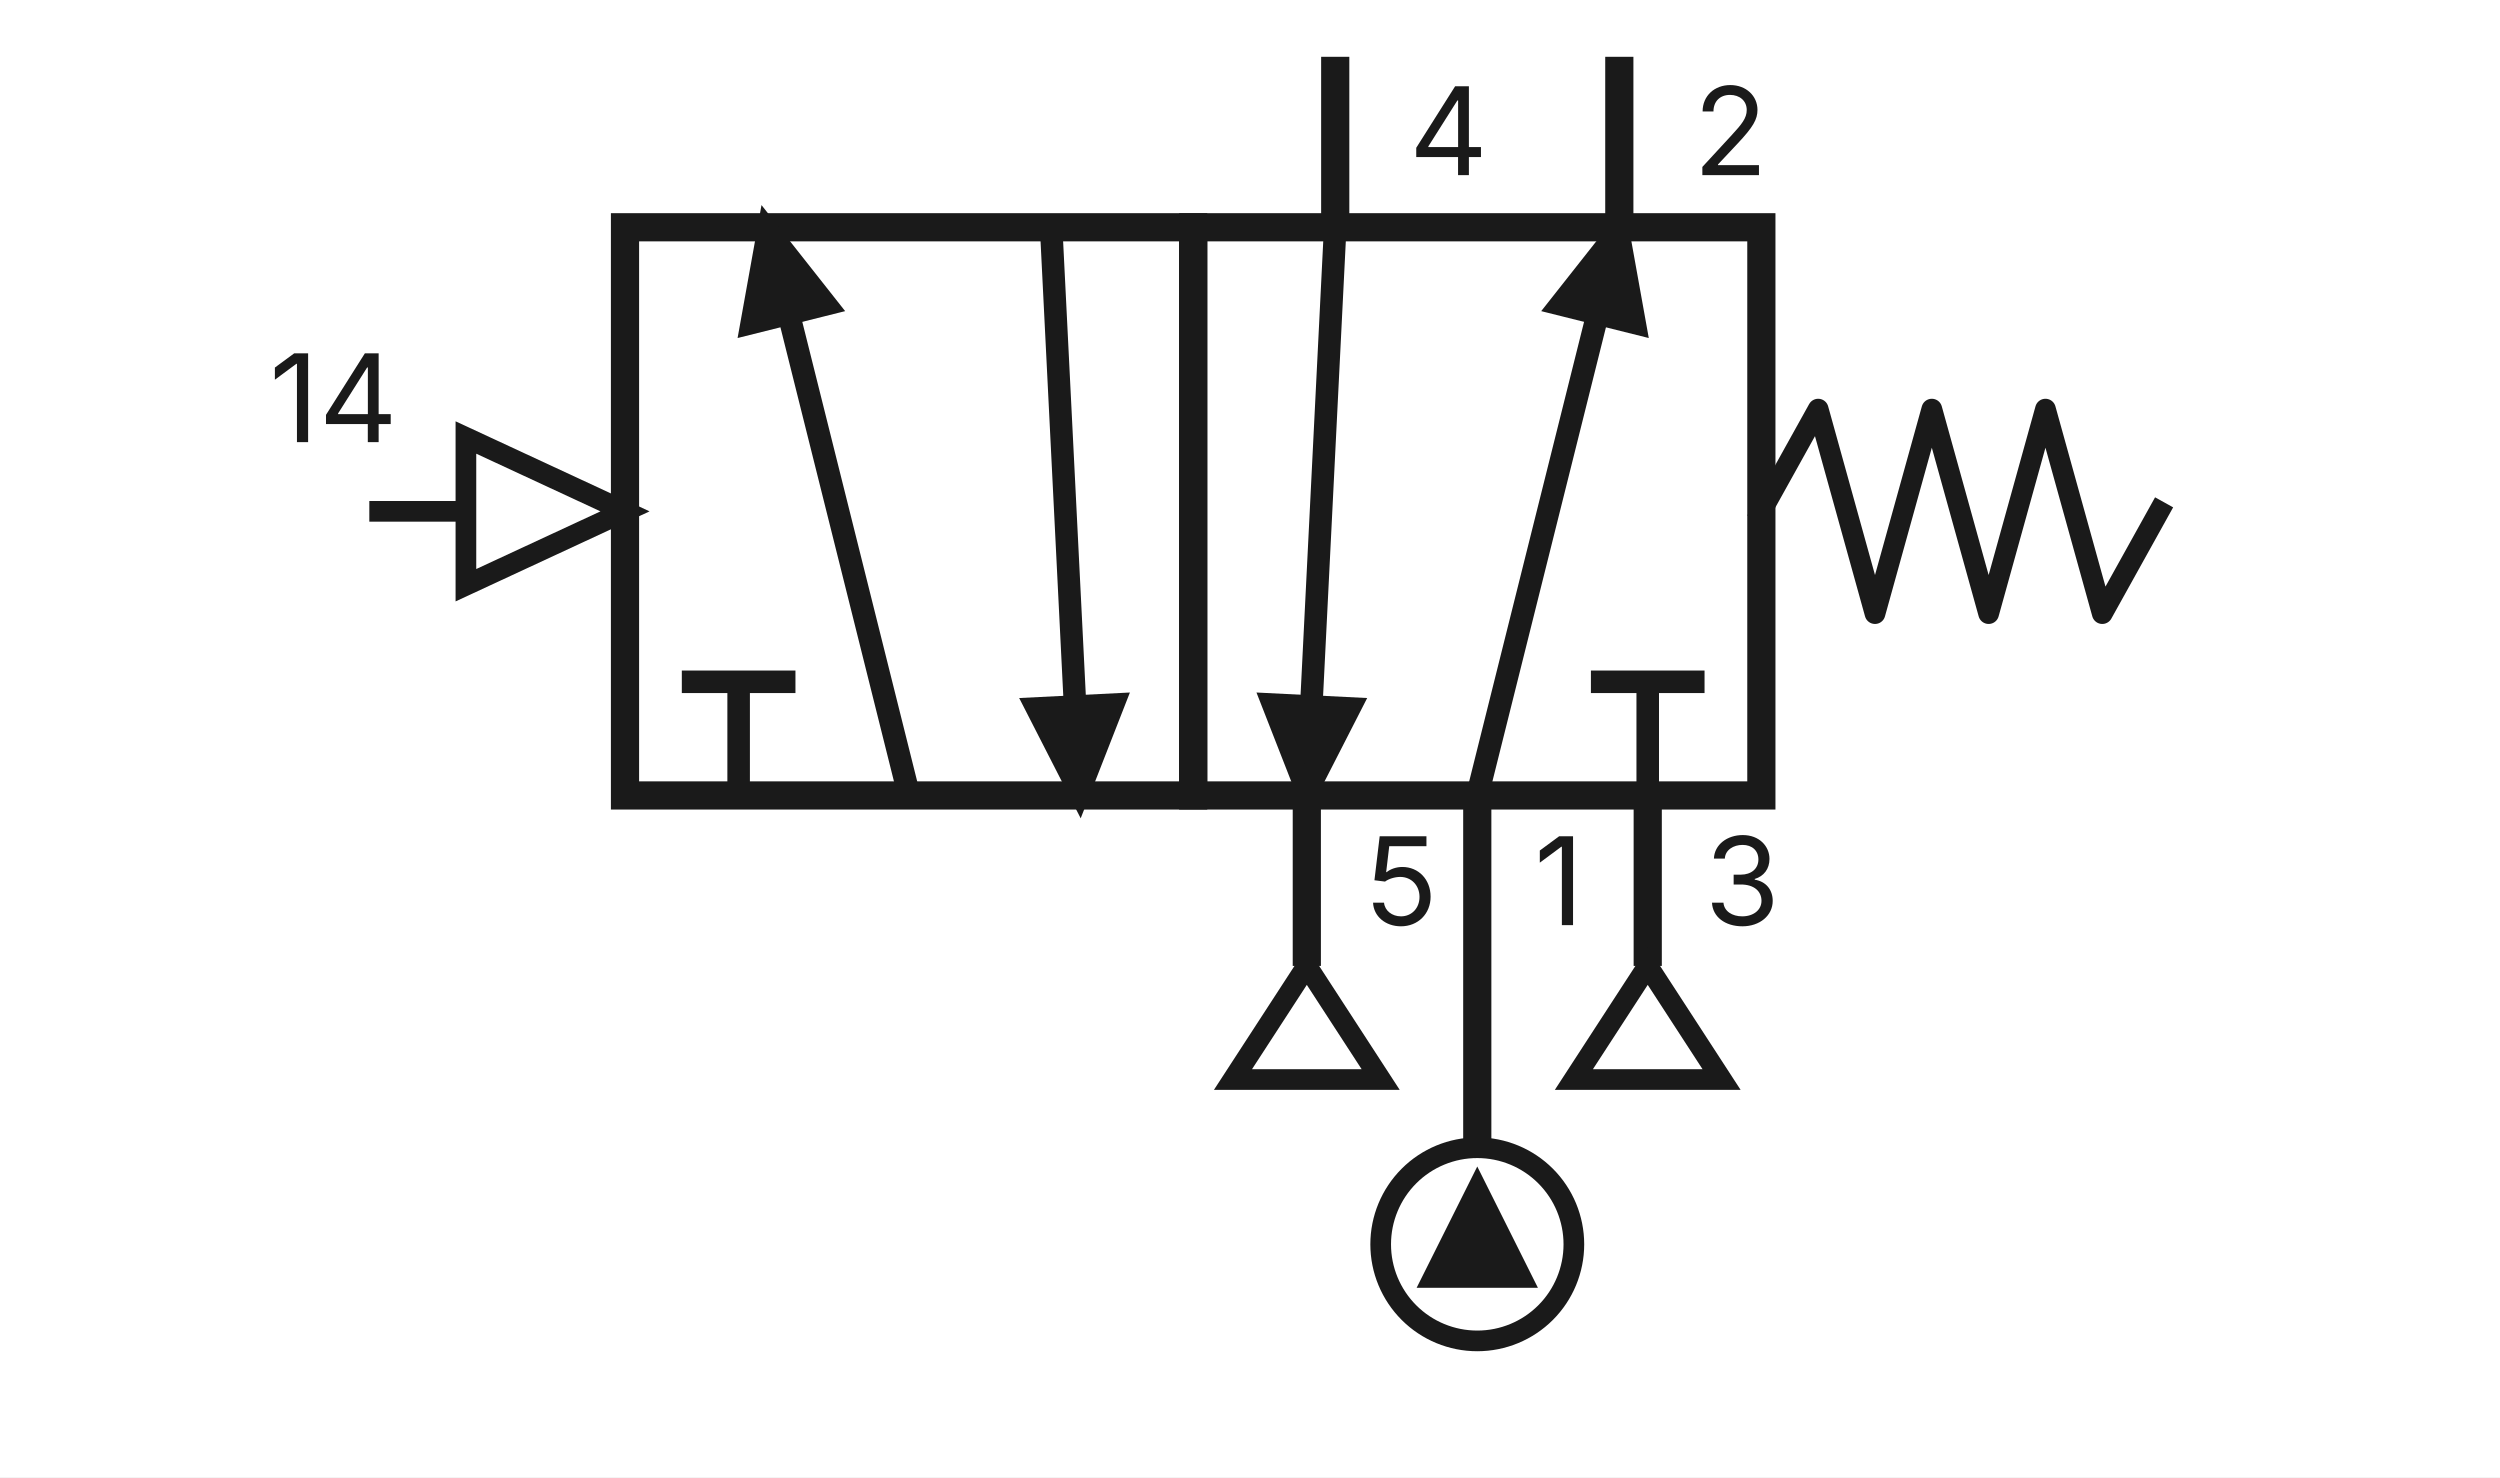
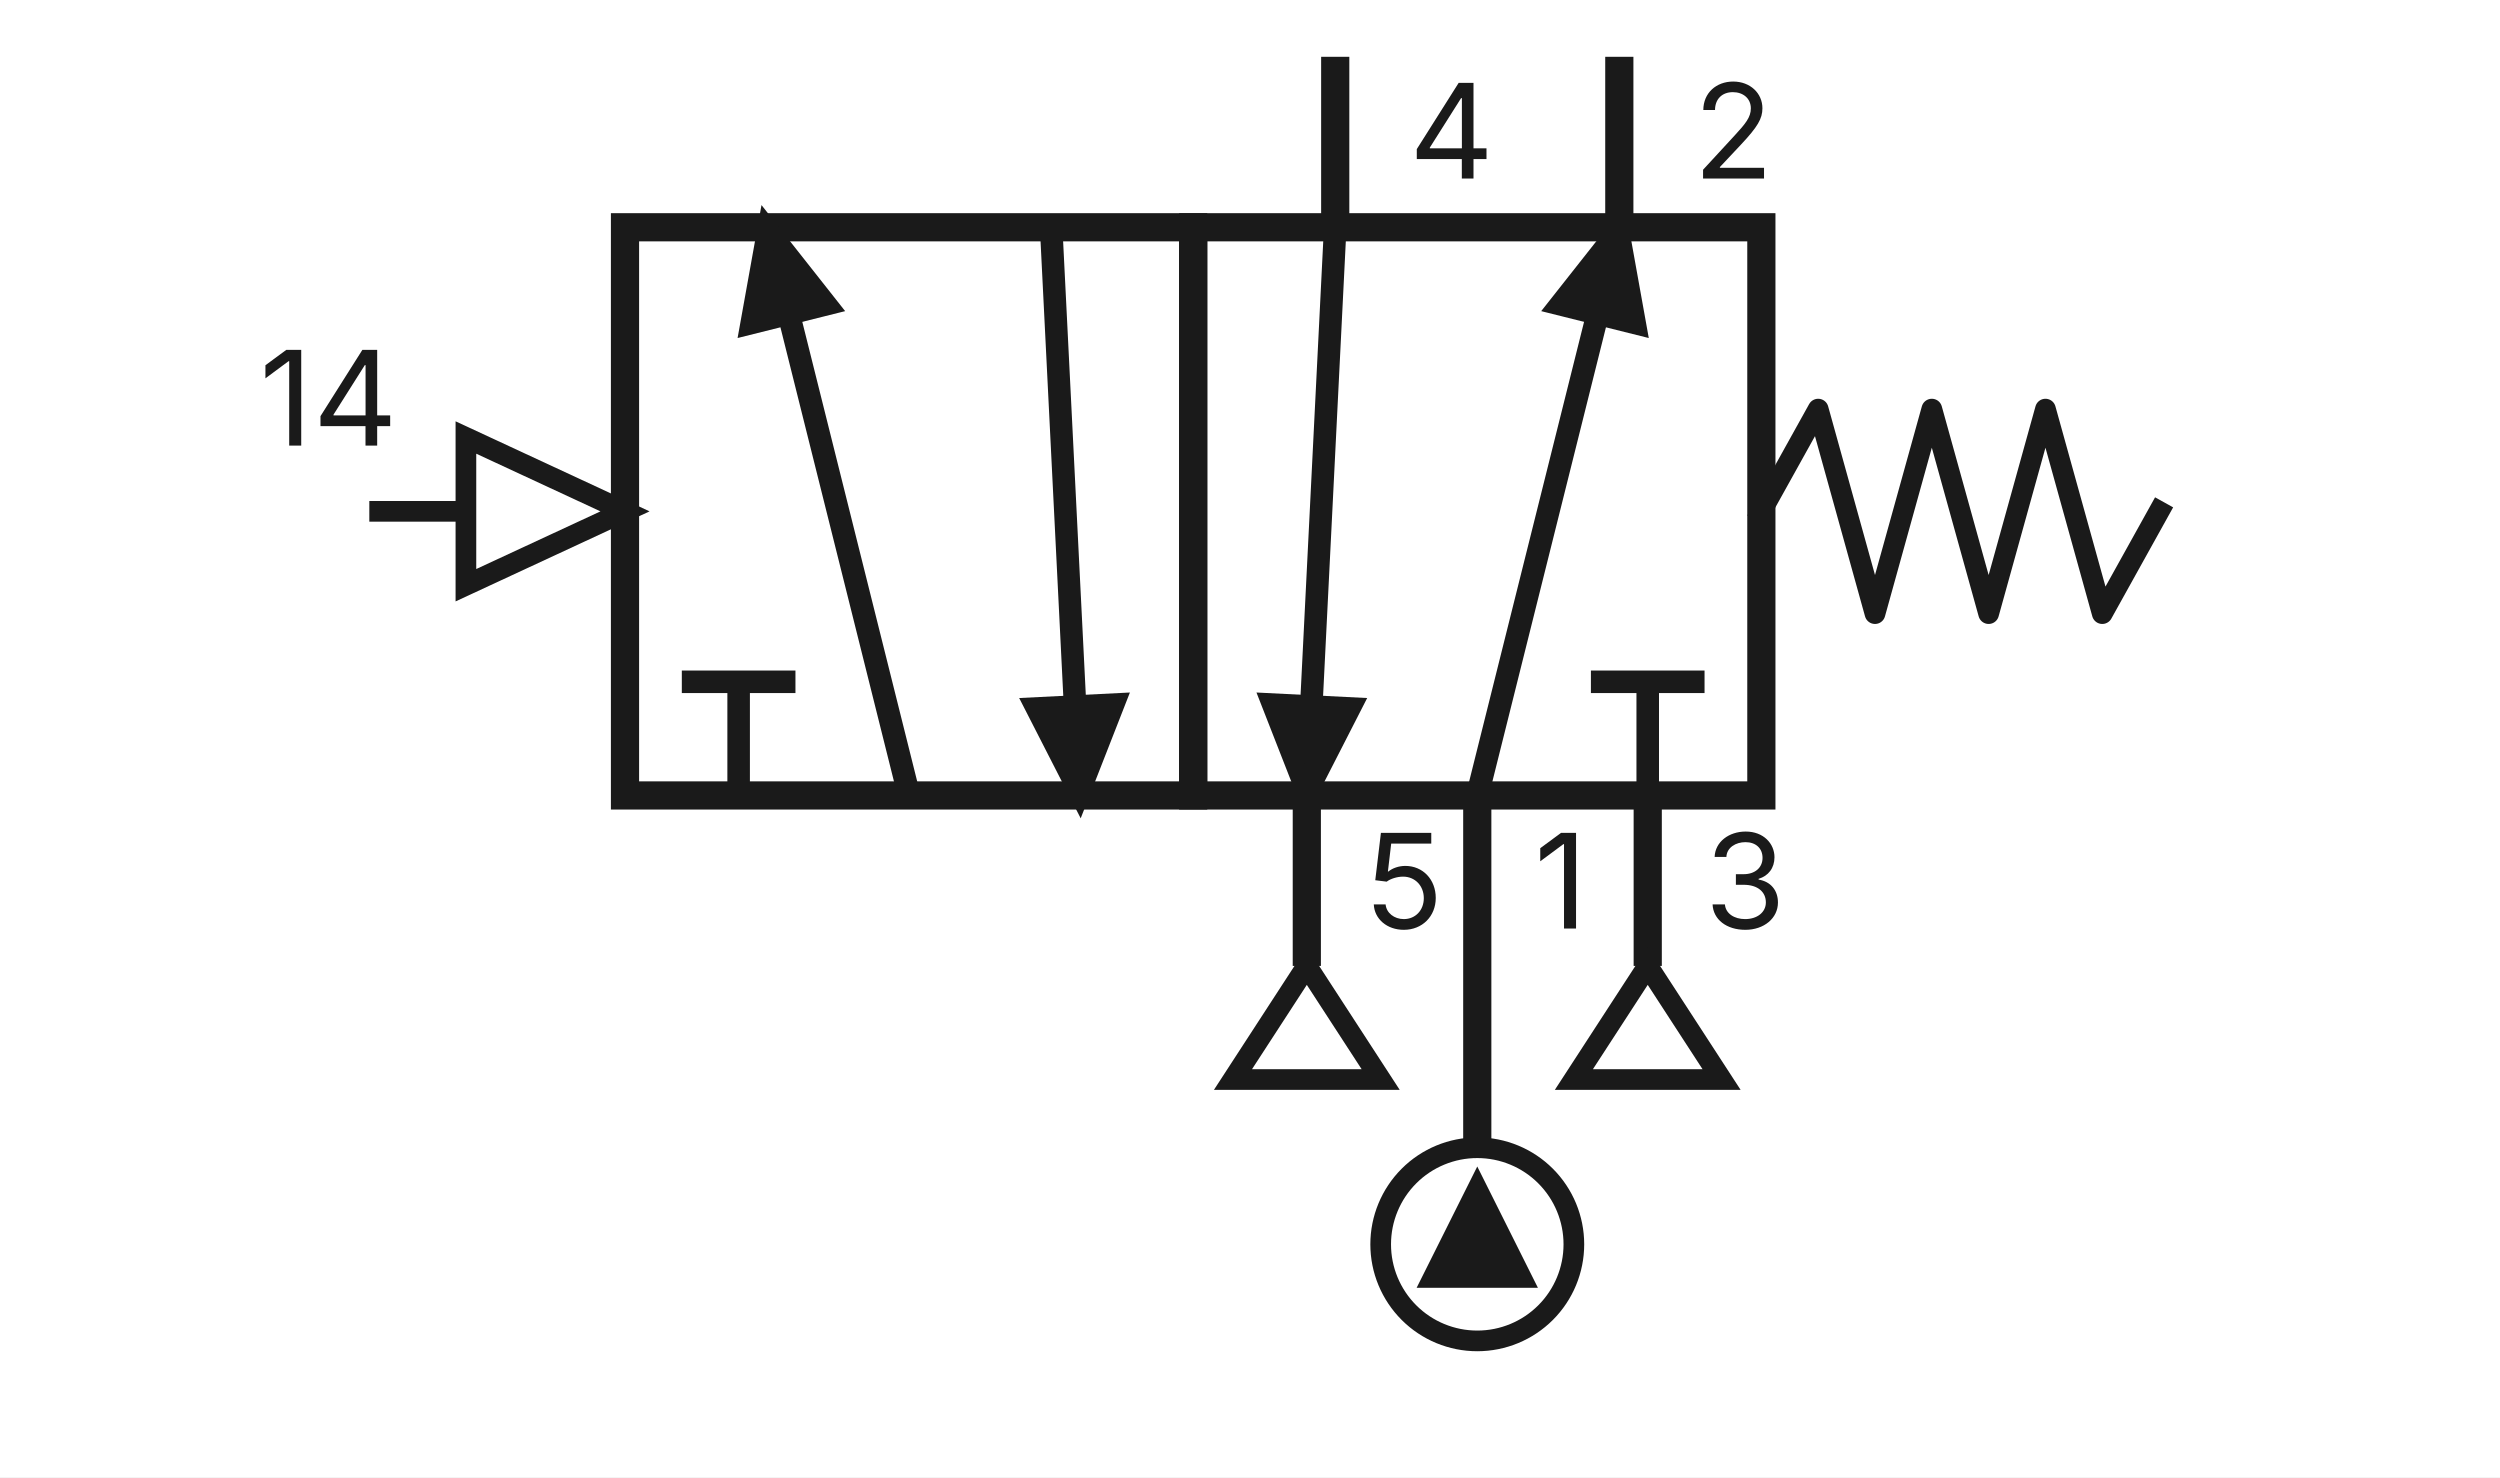
<svg xmlns="http://www.w3.org/2000/svg" xmlns:xlink="http://www.w3.org/1999/xlink" width="133.056pt" height="78.624pt" viewBox="0 0 133.056 78.624" version="1.1">
  <defs>
    <style type="text/css">*{stroke-linejoin: round; stroke-linecap: butt}</style>
  </defs>
  <g id="figure_1">
    <g id="patch_1">
      <path d="M 0 78.624  L 133.056 78.624  L 133.056 0  L 0 0  z " style="fill: #ffffff" />
    </g>
    <g id="axes_1">
      <g id="patch_2">
-         <path d="M 33.264 42.336  L 63.504 42.336  L 63.504 12.096  L 33.264 12.096  L 33.264 42.336  z " clip-path="url(#p46efba2167)" style="fill: none; stroke: #1a1a1a; stroke-width: 1.5; stroke-linejoin: miter" />
+         <path d="M 33.264 42.336  L 63.504 42.336  L 63.504 12.096  L 33.264 12.096  L 33.264 42.336  z " clip-path="url(#p160ed8fc4c)" style="fill: none; stroke: #1a1a1a; stroke-width: 1.5; stroke-linejoin: miter" />
      </g>
      <g id="line2d_1">
-         <path d="M 48.384 42.336  L 41.997 16.79  " clip-path="url(#p46efba2167)" style="fill: none; stroke: #1a1a1a; stroke-width: 1.2" />
+         <path d="M 48.384 42.336  L 41.997 16.79  " clip-path="url(#p160ed8fc4c)" style="fill: none; stroke: #1a1a1a; stroke-width: 1.2" />
      </g>
      <g id="line2d_2">
-         <path d="M 55.944 12.096  L 57.214 37.504  " clip-path="url(#p46efba2167)" style="fill: none; stroke: #1a1a1a; stroke-width: 1.2" />
+         <path d="M 55.944 12.096  L 57.214 37.504  " clip-path="url(#p160ed8fc4c)" style="fill: none; stroke: #1a1a1a; stroke-width: 1.2" />
      </g>
      <g id="line2d_3">
-         <path d="M 39.312 42.336  L 39.312 36.288  " clip-path="url(#p46efba2167)" style="fill: none; stroke: #1a1a1a; stroke-width: 1.2" />
+         <path d="M 39.312 42.336  L 39.312 36.288  " clip-path="url(#p160ed8fc4c)" style="fill: none; stroke: #1a1a1a; stroke-width: 1.2" />
      </g>
      <g id="line2d_4">
-         <path d="M 36.288 36.288  L 42.336 36.288  " clip-path="url(#p46efba2167)" style="fill: none; stroke: #1a1a1a; stroke-width: 1.2" />
+         <path d="M 36.288 36.288  L 42.336 36.288  " clip-path="url(#p160ed8fc4c)" style="fill: none; stroke: #1a1a1a; stroke-width: 1.2" />
      </g>
      <g id="patch_3">
-         <path d="M 63.504 42.336  L 93.744 42.336  L 93.744 12.096  L 63.504 12.096  L 63.504 42.336  z " clip-path="url(#p46efba2167)" style="fill: none; stroke: #1a1a1a; stroke-width: 1.5; stroke-linejoin: miter" />
+         <path d="M 63.504 42.336  L 93.744 42.336  L 93.744 12.096  L 63.504 12.096  L 63.504 42.336  z " clip-path="url(#p160ed8fc4c)" style="fill: none; stroke: #1a1a1a; stroke-width: 1.5; stroke-linejoin: miter" />
      </g>
      <g id="line2d_5">
-         <path d="M 78.624 42.336  L 85.011 16.79  " clip-path="url(#p46efba2167)" style="fill: none; stroke: #1a1a1a; stroke-width: 1.2" />
+         <path d="M 78.624 42.336  L 85.011 16.79  " clip-path="url(#p160ed8fc4c)" style="fill: none; stroke: #1a1a1a; stroke-width: 1.2" />
      </g>
      <g id="line2d_6">
-         <path d="M 71.064 12.096  L 69.794 37.504  " clip-path="url(#p46efba2167)" style="fill: none; stroke: #1a1a1a; stroke-width: 1.2" />
+         <path d="M 71.064 12.096  L 69.794 37.504  " clip-path="url(#p160ed8fc4c)" style="fill: none; stroke: #1a1a1a; stroke-width: 1.2" />
      </g>
      <g id="line2d_7">
-         <path d="M 87.696 42.336  L 87.696 36.288  " clip-path="url(#p46efba2167)" style="fill: none; stroke: #1a1a1a; stroke-width: 1.2" />
+         <path d="M 87.696 42.336  L 87.696 36.288  " clip-path="url(#p160ed8fc4c)" style="fill: none; stroke: #1a1a1a; stroke-width: 1.2" />
      </g>
      <g id="line2d_8">
-         <path d="M 84.672 36.288  L 90.72 36.288  " clip-path="url(#p46efba2167)" style="fill: none; stroke: #1a1a1a; stroke-width: 1.2" />
+         <path d="M 84.672 36.288  L 90.72 36.288  " clip-path="url(#p160ed8fc4c)" style="fill: none; stroke: #1a1a1a; stroke-width: 1.2" />
      </g>
      <g id="line2d_9">
-         <path d="M 71.064 12.096  L 71.064 3.024  " clip-path="url(#p46efba2167)" style="fill: none; stroke: #1a1a1a; stroke-width: 1.5" />
+         <path d="M 71.064 12.096  L 71.064 3.024  " clip-path="url(#p160ed8fc4c)" style="fill: none; stroke: #1a1a1a; stroke-width: 1.5" />
      </g>
      <g id="line2d_10">
-         <path d="M 86.184 12.096  L 86.184 3.024  " clip-path="url(#p46efba2167)" style="fill: none; stroke: #1a1a1a; stroke-width: 1.5" />
+         <path d="M 86.184 12.096  L 86.184 3.024  " clip-path="url(#p160ed8fc4c)" style="fill: none; stroke: #1a1a1a; stroke-width: 1.5" />
      </g>
      <g id="line2d_11">
-         <path d="M 69.552 42.336  L 69.552 51.408  " clip-path="url(#p46efba2167)" style="fill: none; stroke: #1a1a1a; stroke-width: 1.5" />
+         <path d="M 69.552 42.336  L 69.552 51.408  " clip-path="url(#p160ed8fc4c)" style="fill: none; stroke: #1a1a1a; stroke-width: 1.5" />
      </g>
      <g id="line2d_12">
-         <path d="M 78.624 42.336  L 78.624 61.085  " clip-path="url(#p46efba2167)" style="fill: none; stroke: #1a1a1a; stroke-width: 1.5" />
+         <path d="M 78.624 42.336  L 78.624 61.085  " clip-path="url(#p160ed8fc4c)" style="fill: none; stroke: #1a1a1a; stroke-width: 1.5" />
      </g>
      <g id="line2d_13">
-         <path d="M 87.696 42.336  L 87.696 51.408  " clip-path="url(#p46efba2167)" style="fill: none; stroke: #1a1a1a; stroke-width: 1.5" />
+         <path d="M 87.696 42.336  L 87.696 51.408  " clip-path="url(#p160ed8fc4c)" style="fill: none; stroke: #1a1a1a; stroke-width: 1.5" />
      </g>
      <g id="line2d_14">
-         <path d="M 24.797 27.216  L 19.656 27.216  " clip-path="url(#p46efba2167)" style="fill: none; stroke: #1a1a1a; stroke-width: 1.1" />
+         <path d="M 24.797 27.216  L 19.656 27.216  " clip-path="url(#p160ed8fc4c)" style="fill: none; stroke: #1a1a1a; stroke-width: 1.1" />
      </g>
      <g id="line2d_15">
-         <path d="M 93.744 27.216  L 96.768 21.773  L 99.792 32.659  L 102.816 21.773  L 105.84 32.659  L 108.864 21.773  L 111.888 32.659  L 114.912 27.216  " clip-path="url(#p46efba2167)" style="fill: none; stroke: #1a1a1a; stroke-width: 1.1; stroke-linecap: square" />
+         <path d="M 93.744 27.216  L 96.768 21.773  L 99.792 32.659  L 102.816 21.773  L 105.84 32.659  L 108.864 21.773  L 111.888 32.659  L 114.912 27.216  " clip-path="url(#p160ed8fc4c)" style="fill: none; stroke: #1a1a1a; stroke-width: 1.1; stroke-linecap: square" />
      </g>
      <g id="patch_4">
-         <path d="M 40.824 12.096  L 39.885 17.318  L 44.11 16.262  z " clip-path="url(#p46efba2167)" style="fill: #1a1a1a; stroke: #1a1a1a; stroke-linejoin: miter" />
+         <path d="M 40.824 12.096  L 39.885 17.318  L 44.11 16.262  z " clip-path="url(#p160ed8fc4c)" style="fill: #1a1a1a; stroke: #1a1a1a; stroke-linejoin: miter" />
      </g>
      <g id="patch_5">
-         <path d="M 57.456 42.336  L 59.389 37.395  L 55.04 37.612  z " clip-path="url(#p46efba2167)" style="fill: #1a1a1a; stroke: #1a1a1a; stroke-linejoin: miter" />
+         <path d="M 57.456 42.336  L 59.389 37.395  L 55.04 37.612  z " clip-path="url(#p160ed8fc4c)" style="fill: #1a1a1a; stroke: #1a1a1a; stroke-linejoin: miter" />
      </g>
      <g id="patch_6">
-         <path d="M 86.184 12.096  L 82.898 16.262  L 87.123 17.318  z " clip-path="url(#p46efba2167)" style="fill: #1a1a1a; stroke: #1a1a1a; stroke-linejoin: miter" />
+         <path d="M 86.184 12.096  L 82.898 16.262  L 87.123 17.318  z " clip-path="url(#p160ed8fc4c)" style="fill: #1a1a1a; stroke: #1a1a1a; stroke-linejoin: miter" />
      </g>
      <g id="patch_7">
-         <path d="M 69.552 42.336  L 71.968 37.612  L 67.619 37.395  z " clip-path="url(#p46efba2167)" style="fill: #1a1a1a; stroke: #1a1a1a; stroke-linejoin: miter" />
+         <path d="M 69.552 42.336  L 71.968 37.612  L 67.619 37.395  z " clip-path="url(#p160ed8fc4c)" style="fill: #1a1a1a; stroke: #1a1a1a; stroke-linejoin: miter" />
      </g>
      <g id="patch_8">
-         <path d="M 69.552 51.408  L 65.621 57.456  L 73.483 57.456  L 69.552 51.408  z " clip-path="url(#p46efba2167)" style="fill: none; stroke: #1a1a1a; stroke-width: 1.1; stroke-linejoin: miter" />
+         <path d="M 69.552 51.408  L 65.621 57.456  L 73.483 57.456  L 69.552 51.408  z " clip-path="url(#p160ed8fc4c)" style="fill: none; stroke: #1a1a1a; stroke-width: 1.1; stroke-linejoin: miter" />
      </g>
      <g id="patch_9">
-         <path d="M 78.624 71.366  C 79.987 71.366 81.295 70.825 82.259 69.861  C 83.223 68.897 83.765 67.589 83.765 66.226  C 83.765 64.862 83.223 63.555 82.259 62.591  C 81.295 61.626 79.987 61.085 78.624 61.085  C 77.261 61.085 75.953 61.626 74.989 62.591  C 74.025 63.555 73.483 64.862 73.483 66.226  C 73.483 67.589 74.025 68.897 74.989 69.861  C 75.953 70.825 77.261 71.366 78.624 71.366  L 78.624 71.366  z " clip-path="url(#p46efba2167)" style="fill: none; stroke: #1a1a1a; stroke-width: 1.1; stroke-linejoin: miter" />
+         <path d="M 78.624 71.366  C 79.987 71.366 81.295 70.825 82.259 69.861  C 83.223 68.897 83.765 67.589 83.765 66.226  C 83.765 64.862 83.223 63.555 82.259 62.591  C 81.295 61.626 79.987 61.085 78.624 61.085  C 77.261 61.085 75.953 61.626 74.989 62.591  C 74.025 63.555 73.483 64.862 73.483 66.226  C 73.483 67.589 74.025 68.897 74.989 69.861  C 75.953 70.825 77.261 71.366 78.624 71.366  L 78.624 71.366  z " clip-path="url(#p160ed8fc4c)" style="fill: none; stroke: #1a1a1a; stroke-width: 1.1; stroke-linejoin: miter" />
      </g>
      <g id="patch_10">
-         <path d="M 78.624 63.202  L 76.205 68.04  L 81.043 68.04  z " clip-path="url(#p46efba2167)" style="fill: #1a1a1a; stroke: #1a1a1a; stroke-linejoin: miter" />
+         <path d="M 78.624 63.202  L 76.205 68.04  L 81.043 68.04  z " clip-path="url(#p160ed8fc4c)" style="fill: #1a1a1a; stroke: #1a1a1a; stroke-linejoin: miter" />
      </g>
      <g id="patch_11">
-         <path d="M 87.696 51.408  L 83.765 57.456  L 91.627 57.456  L 87.696 51.408  z " clip-path="url(#p46efba2167)" style="fill: none; stroke: #1a1a1a; stroke-width: 1.1; stroke-linejoin: miter" />
+         <path d="M 87.696 51.408  L 83.765 57.456  L 91.627 57.456  L 87.696 51.408  z " clip-path="url(#p160ed8fc4c)" style="fill: none; stroke: #1a1a1a; stroke-width: 1.1; stroke-linejoin: miter" />
      </g>
      <g id="patch_12">
-         <path d="M 33.264 27.216  L 24.797 23.285  L 24.797 31.147  L 33.264 27.216  z " clip-path="url(#p46efba2167)" style="fill: none; stroke: #1a1a1a; stroke-width: 1.1; stroke-linejoin: miter" />
+         <path d="M 33.264 27.216  L 24.797 23.285  L 24.797 31.147  L 33.264 27.216  z " clip-path="url(#p160ed8fc4c)" style="fill: none; stroke: #1a1a1a; stroke-width: 1.1; stroke-linejoin: miter" />
      </g>
      <g id="text_1">
-         <g style="fill: #1a1a1a" transform="translate(74.9952 9.319702) scale(0.065 -0.065)">
+         <g style="fill: #1a1a1a" transform="translate(74.9952 9.501587) scale(0.07 -0.07)">
          <defs>
            <path id="Inter-Regular-544" d="M 375 947  L 2566 947  L 2566 0  L 3134 0  L 3134 947  L 3766 947  L 3766 1469  L 3134 1469  L 3134 4656  L 2413 4656  L 375 1431  L 375 947  z M 2569 1469  L 1009 1469  L 1009 1506  L 2531 3913  L 2569 3913  L 2569 1469  z " transform="scale(0.015625)" />
          </defs>
          <use xlink:href="#Inter-Regular-544" />
        </g>
      </g>
      <g id="text_2">
-         <g style="fill: #1a1a1a" transform="translate(90.1152 9.319702) scale(0.065 -0.065)">
+         <g style="fill: #1a1a1a" transform="translate(90.1152 9.501587) scale(0.07 -0.07)">
          <defs>
            <path id="Inter-Regular-541" d="M 481 0  L 3447 0  L 3447 522  L 1300 522  L 1300 559  L 2319 1644  C 3141 2519 3369 2916 3369 3419  C 3369 4147 2778 4719 1947 4719  C 1119 4719 494 4159 494 3334  L 1063 3334  C 1063 3859 1400 4203 1931 4203  C 2428 4203 2806 3900 2806 3413  C 2806 2984 2544 2666 2028 2106  L 481 428  L 481 0  z " transform="scale(0.015625)" />
          </defs>
          <use xlink:href="#Inter-Regular-541" />
        </g>
      </g>
      <g id="text_3">
-         <g style="fill: #1a1a1a" transform="translate(72.576 49.2365) scale(0.065 -0.065)">
+         <g style="fill: #1a1a1a" transform="translate(72.576 49.41839) scale(0.07 -0.07)">
          <defs>
            <path id="Inter-Regular-545" d="M 1956 -63  C 2853 -63 3509 594 3509 1488  C 3509 2388 2881 3047 2028 3047  C 1706 3047 1397 2934 1206 2775  L 1181 2775  L 1341 4134  L 3291 4134  L 3291 4656  L 841 4656  L 566 2350  L 1122 2281  C 1306 2422 1631 2525 1919 2525  C 2503 2525 2928 2078 2928 1478  C 2928 888 2519 459 1956 459  C 1488 459 1106 759 1069 1175  L 494 1175  C 525 463 1138 -63 1956 -63  z " transform="scale(0.015625)" />
          </defs>
          <use xlink:href="#Inter-Regular-545" />
        </g>
      </g>
      <g id="text_4">
-         <g style="fill: #1a1a1a" transform="translate(81.648 49.2365) scale(0.065 -0.065)">
+         <g style="fill: #1a1a1a" transform="translate(81.648 49.41839) scale(0.07 -0.07)">
          <defs>
            <path id="Inter-Regular-540" d="M 2041 4656  L 1313 4656  L 300 3909  L 300 3272  L 1425 4106  L 1456 4106  L 1456 0  L 2041 0  L 2041 4656  z " transform="scale(0.015625)" />
          </defs>
          <use xlink:href="#Inter-Regular-540" />
        </g>
      </g>
      <g id="text_5">
-         <g style="fill: #1a1a1a" transform="translate(90.72 49.2365) scale(0.065 -0.065)">
+         <g style="fill: #1a1a1a" transform="translate(90.72 49.41839) scale(0.07 -0.07)">
          <defs>
            <path id="Inter-Regular-543" d="M 1984 -63  C 2897 -63 3572 503 3572 1266  C 3572 1853 3225 2284 2631 2381  L 2631 2419  C 3106 2559 3403 2944 3403 3469  C 3403 4131 2872 4719 2003 4719  C 1184 4719 516 4216 491 3484  L 1063 3484  C 1081 3938 1516 4203 1991 4203  C 2497 4203 2822 3900 2822 3438  C 2822 2956 2447 2644 1903 2644  L 1525 2644  L 1525 2128  L 1903 2128  C 2594 2128 2984 1775 2984 1272  C 2984 788 2559 459 1975 459  C 1444 459 1025 731 991 1175  L 391 1175  C 422 438 1072 -63 1984 -63  z " transform="scale(0.015625)" />
          </defs>
          <use xlink:href="#Inter-Regular-543" />
        </g>
      </g>
      <g id="text_6">
-         <g style="fill: #1a1a1a" transform="translate(14.32573 23.5325) scale(0.065 -0.065)">
+         <g style="fill: #1a1a1a" transform="translate(13.79941 23.71439) scale(0.07 -0.07)">
          <use xlink:href="#Inter-Regular-540" />
          <use xlink:href="#Inter-Regular-544" transform="translate(40.67188 0)" />
        </g>
      </g>
    </g>
  </g>
  <defs>
-     <clipPath id="p46efba2167">
+     <clipPath id="p160ed8fc4c">
      <rect x="0" y="0" width="133.056" height="78.624" />
    </clipPath>
  </defs>
</svg>
